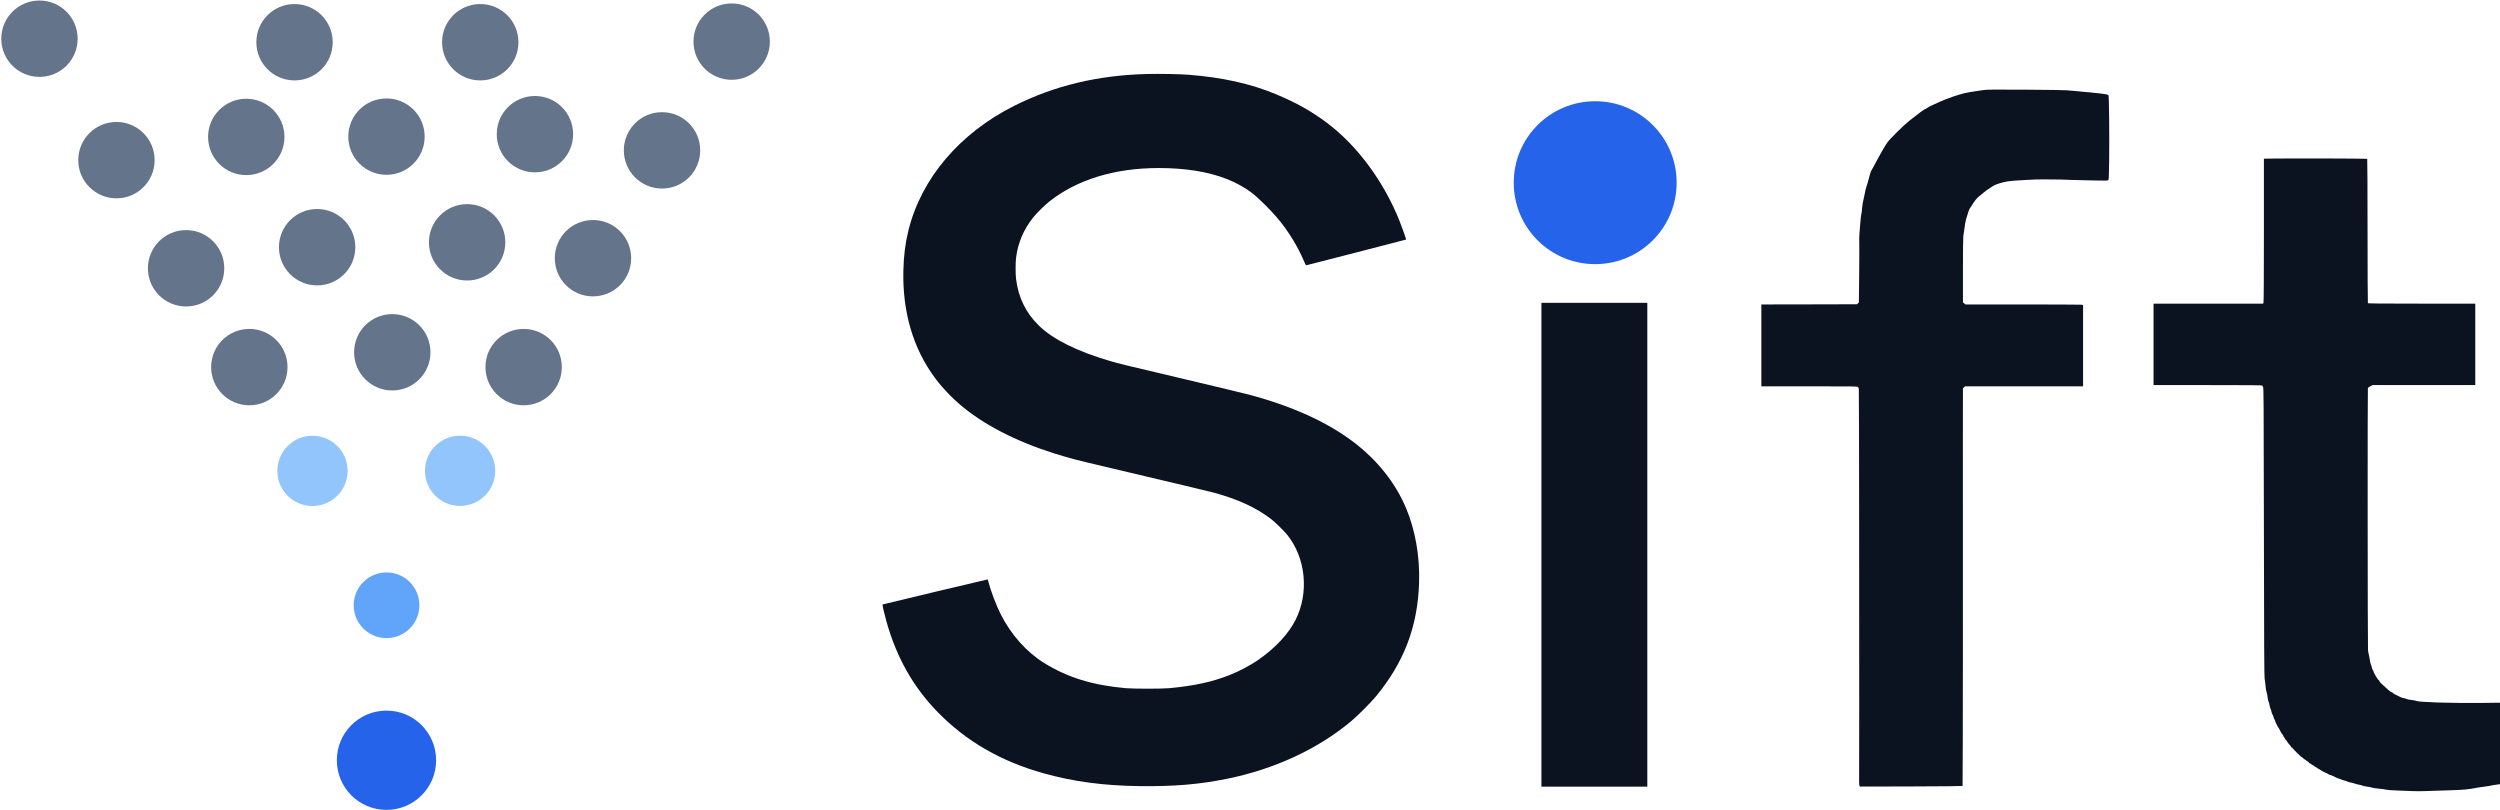
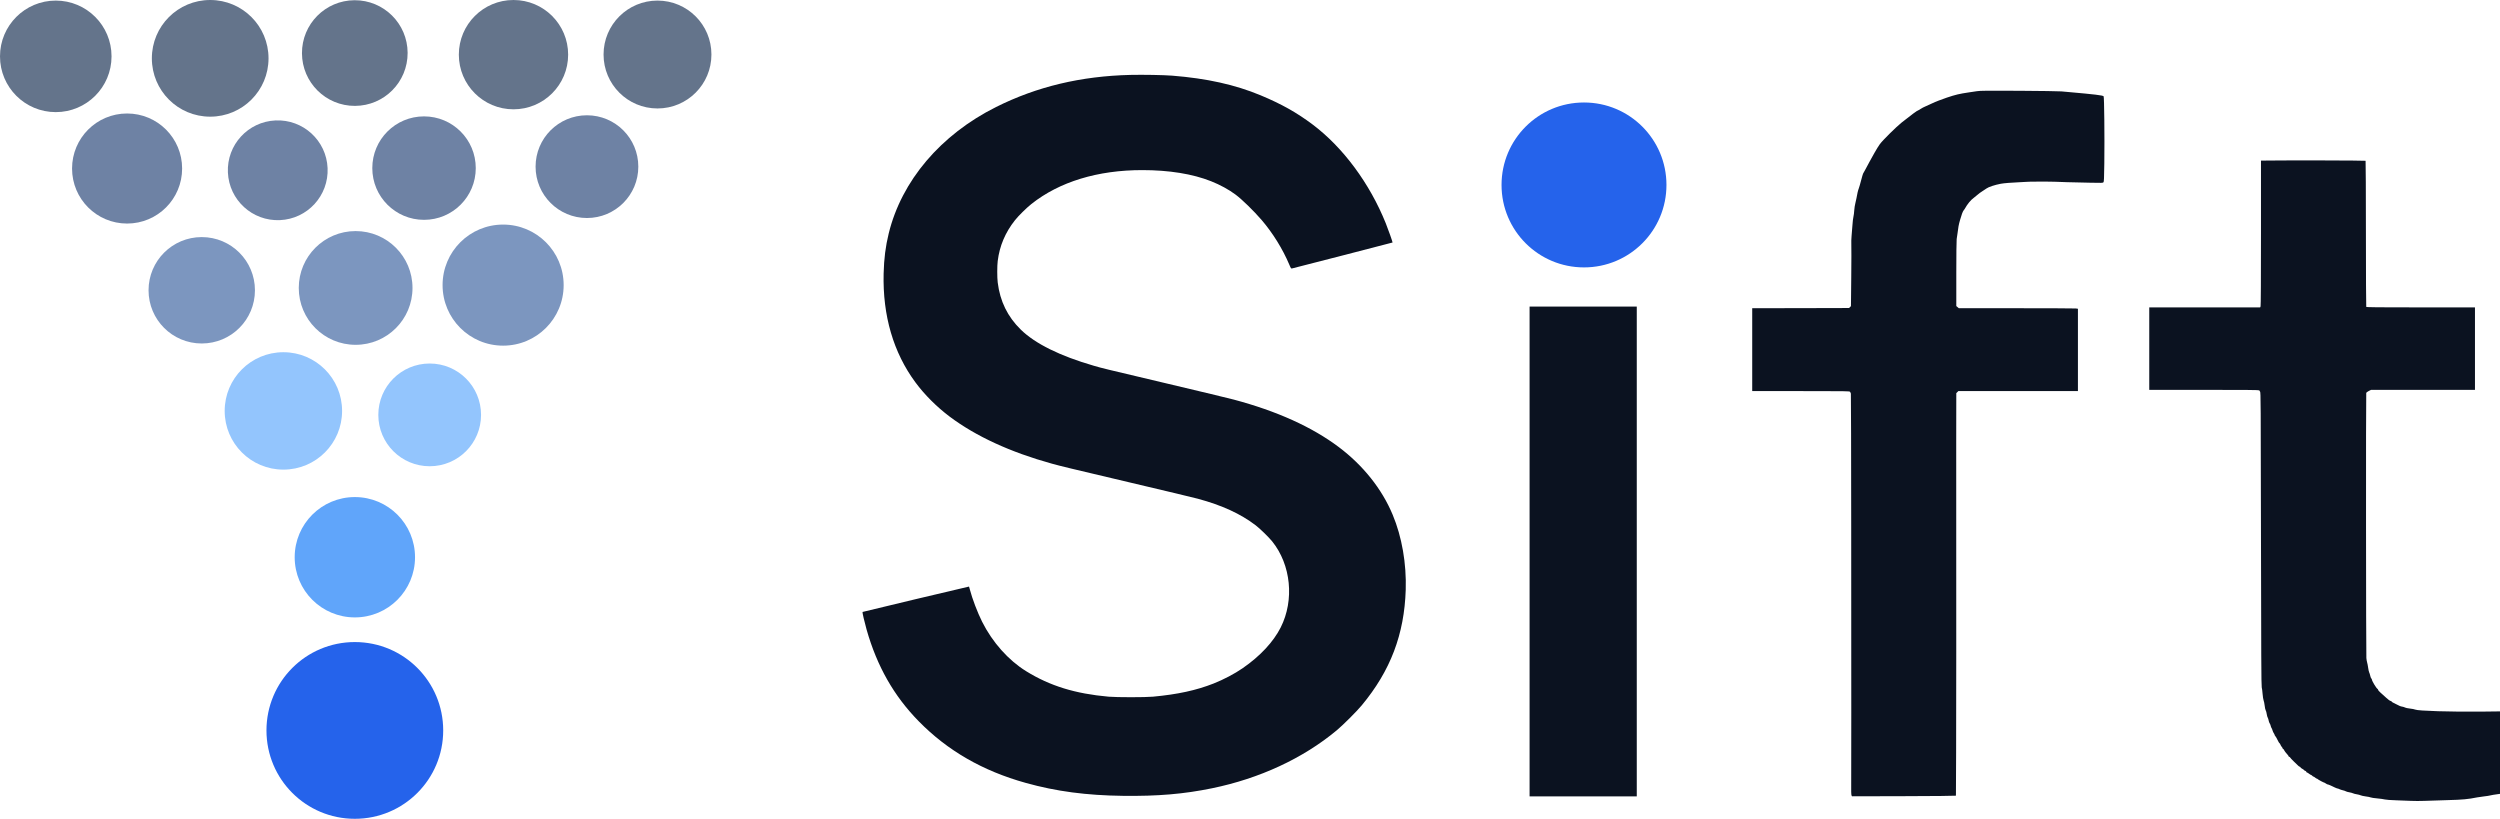
- <svg xmlns="http://www.w3.org/2000/svg" viewBox="0 0 4092 1324.79">
-   <style> .s0 { fill: #2563eb } .s1 { fill: #60a5fa } .s2 { fill: #93c5fd } .s3 { fill: #64748b } .s4 { fill: #0b1220 } </style>
-   <g>
-     <path fill-rule="evenodd" class="s0" d="m632.59 1325.62c-44.93 0-81.25-36.32-81.25-81.25 0-44.93 36.32-81.25 81.25-81.25 44.93 0 81.25 36.32 81.25 81.25 0 44.93-36.32 81.25-81.25 81.25z" />
-     <path fill-rule="evenodd" class="s1" d="m632.68 1044.46c-29.72 0-53.75-24.02-53.75-53.75 0-29.72 24.03-53.75 53.75-53.75 29.72 0 53.75 24.03 53.75 53.75 0 29.73-24.03 53.75-53.75 53.75z" />
-     <path fill-rule="evenodd" class="s2" d="m753.09 828.12c-31.8 0-57.5-25.7-57.5-57.5 0-31.8 25.7-57.5 57.5-57.5 31.79 0 57.5 25.7 57.5 57.5 0 31.8-25.71 57.5-57.5 57.5z" />
-     <path fill-rule="evenodd" class="s2" d="m511.46 828.24c-31.8 0-57.5-25.7-57.5-57.5 0-31.79 25.7-57.5 57.5-57.5 31.8 0 57.5 25.71 57.5 57.5 0 31.8-25.7 57.5-57.5 57.5z" />
-     <path fill-rule="evenodd" class="s3" d="m304.59 501.62c-34.57 0-62.5-27.94-62.5-62.5 0-34.56 27.93-62.5 62.5-62.5 34.56 0 62.5 27.94 62.5 62.5 0 34.56-27.94 62.5-62.5 62.5z" />
-     <path fill-rule="evenodd" class="s3" d="m642.09 639.12c-34.57 0-62.5-27.94-62.5-62.5 0-34.56 27.93-62.5 62.5-62.5 34.56 0 62.5 27.94 62.5 62.5 0 34.56-27.94 62.5-62.5 62.5z" />
-     <path fill-rule="evenodd" class="s3" d="m632.59 286.12c-34.57 0-62.5-27.94-62.5-62.5 0-34.56 27.93-62.5 62.5-62.5 34.56 0 62.5 27.94 62.5 62.5 0 34.56-27.94 62.5-62.5 62.5z" />
-     <path fill-rule="evenodd" class="s3" d="m408.09 663.37c-34.57 0-62.5-27.94-62.5-62.5 0-34.56 27.93-62.5 62.5-62.5 34.56 0 62.5 27.94 62.5 62.5 0 34.56-27.94 62.5-62.5 62.5z" />
-     <path fill-rule="evenodd" class="s3" d="m857.09 663.37c-34.57 0-62.5-27.94-62.5-62.5 0-34.56 27.93-62.5 62.5-62.5 34.56 0 62.5 27.94 62.5 62.5 0 34.56-27.94 62.5-62.5 62.5z" />
-     <path fill-rule="evenodd" class="s3" d="m970.59 485.12c-34.57 0-62.5-27.94-62.5-62.5 0-34.56 27.93-62.5 62.5-62.5 34.56 0 62.5 27.94 62.5 62.5 0 34.56-27.94 62.5-62.5 62.5z" />
-     <path fill-rule="evenodd" class="s3" d="m519.09 467.12c-34.57 0-62.5-27.94-62.5-62.5 0-34.56 27.93-62.5 62.5-62.5 34.56 0 62.5 27.94 62.5 62.5 0 34.56-27.94 62.5-62.5 62.5z" />
-     <path fill-rule="evenodd" class="s3" d="m190.59 324.62c-34.57 0-62.5-27.94-62.5-62.5 0-34.56 27.93-62.5 62.5-62.5 34.56 0 62.5 27.94 62.5 62.5 0 34.56-27.94 62.5-62.5 62.5z" />
-     <path fill-rule="evenodd" class="s3" d="m764.59 459.12c-34.57 0-62.5-27.94-62.5-62.5 0-34.56 27.93-62.5 62.5-62.5 34.56 0 62.5 27.94 62.5 62.5 0 34.56-27.94 62.5-62.5 62.5z" />
-     <path fill-rule="evenodd" class="s3" d="m1083.59 308.62c-34.57 0-62.5-27.94-62.5-62.5 0-34.56 27.93-62.5 62.5-62.5 34.56 0 62.5 27.94 62.5 62.5 0 34.56-27.94 62.5-62.5 62.5z" />
-     <path fill-rule="evenodd" class="s3" d="m875.59 282.12c-34.57 0-62.5-27.94-62.5-62.5 0-34.56 27.93-62.5 62.5-62.5 34.56 0 62.5 27.94 62.5 62.5 0 34.56-27.94 62.5-62.5 62.5z" />
-     <path fill-rule="evenodd" class="s3" d="m64.59 125.87c-34.57 0-62.5-27.94-62.5-62.5 0-34.56 27.93-62.5 62.5-62.5 34.56 0 62.5 27.94 62.5 62.5 0 34.56-27.94 62.5-62.5 62.5z" />
-     <path fill-rule="evenodd" class="s3" d="m786.09 131.62c-34.57 0-62.5-27.94-62.5-62.5 0-34.56 27.93-62.5 62.5-62.5 34.56 0 62.5 27.94 62.5 62.5 0 34.56-27.94 62.5-62.5 62.5z" />
-     <path fill-rule="evenodd" class="s3" d="m482.09 131.62c-34.57 0-62.5-27.94-62.5-62.5 0-34.56 27.93-62.5 62.5-62.5 34.56 0 62.5 27.94 62.5 62.5 0 34.56-27.94 62.5-62.5 62.5z" />
-     <path fill-rule="evenodd" class="s3" d="m1197.59 130.62c-34.57 0-62.5-27.94-62.5-62.5 0-34.56 27.93-62.5 62.5-62.5 34.56 0 62.5 27.94 62.5 62.5 0 34.56-27.94 62.5-62.5 62.5z" />
-     <path fill-rule="evenodd" class="s3" d="m403.09 286.62c-34.57 0-62.5-27.94-62.5-62.5 0-34.56 27.93-62.5 62.5-62.5 34.56 0 62.5 27.94 62.5 62.5 0 34.56-27.94 62.5-62.5 62.5z" />
+ <svg xmlns="http://www.w3.org/2000/svg" version="1.2" viewBox="0 0 4042 1324" width="4042" height="1324">
+   <style>
+ 		.m0 { fill: #2563eb } 
+ 		.m1 { fill: #60a5fa } 
+ 		.m2 { fill: #93c5fd } 
+ 		.m3 { fill: #7c96bf } 
+ 		.m4 { fill: #6e82a4 } 
+ 		.m5 { fill: #64748b } 
+ 	
+ 
+ 		.s0 { fill: #0b1220 } 
+ 		.s1 { fill: #2563eb } 
+ 	</style>
+   <g id="sift-mark" transform="scale(0.237276)">
+     <path id="Shape 1" fill-rule="evenodd" class="m0" d="m2417.84 5579.31c-332.99 0-602.15-269.16-602.15-602.15 0-333 269.16-602.16 602.15-602.16 332.99 0 602.16 269.16 602.16 602.16 0 332.99-269.17 602.15-602.16 602.15z" />
+     <path id="Shape 3" fill-rule="evenodd" class="m1" d="m2418 4207c-226.73 0-410-183.27-410-410 0-226.73 183.27-410 410-410 226.73 0 410 183.27 410 410 0 226.73-183.27 410-410 410z" />
+     <path id="Shape 4" fill-rule="evenodd" class="m2" d="m2927.89 3177c-193.55 0-350-156.45-350-350 0-193.55 156.45-350 350-350 193.55 0 350 156.45 350 350 0 193.55-156.45 350-350 350z" />
+     <path id="Shape 5" fill-rule="evenodd" class="m2" d="m1931 3200c-221.2 0-400-178.8-400-400 0-221.2 178.8-400 400-400 221.2 0 400 178.8 400 400 0 221.2-178.8 400-400 400z" />
+     <path id="Shape 6" fill-rule="evenodd" class="m3" d="m1374.69 2340.5c-200.46 0-362.5-162.04-362.5-362.5 0-200.47 162.04-362.5 362.5-362.5 200.46 0 362.5 162.03 362.5 362.5 0 200.46-162.04 362.5-362.5 362.5z" />
+     <path id="Shape 8" fill-rule="evenodd" class="m4" d="m2889.35 1498c-194.94 0-352.5-157.57-352.5-352.5 0-194.93 157.56-352.5 352.5-352.5 194.93 0 352.5 157.57 352.5 352.5 0 194.93-157.57 352.5-352.5 352.5z" />
+     <path id="Shape 10" fill-rule="evenodd" class="m3" d="m2423.29 2349.57c-214.29 0-387.5-173.21-387.5-387.5 0-214.28 173.21-387.5 387.5-387.5 214.29 0 387.5 173.22 387.5 387.5 0 214.29-173.21 387.5-387.5 387.5z" />
+     <path id="Shape 12" fill-rule="evenodd" class="m4" d="m866.01 1523.31c-207.38 0-375-167.62-375-375 0-207.37 167.62-375 375-375 207.37 0 375 167.63 375 375 0 207.38-167.63 375-375 375z" />
+     <path id="Shape 13" fill-rule="evenodd" class="m4" d="m1907.42 1499.95c-187.84 8.21-346.32-136.98-354.54-324.82-8.21-187.84 136.98-346.32 324.82-354.53 187.84-8.22 346.32 136.97 354.53 324.81 8.22 187.84-136.97 346.32-324.81 354.54z" />
+     <path id="Shape 14" fill-rule="evenodd" class="m3" d="m3428.23 2355.26c-228.11 0-412.5-184.38-412.5-412.5 0-228.11 184.39-412.5 412.5-412.5 228.12 0 412.5 184.39 412.5 412.5 0 228.12-184.38 412.5-412.5 412.5z" />
+     <path id="Shape 16" fill-rule="evenodd" class="m4" d="m3999.47 1485.52c-193.55 0-350-156.45-350-350 0-193.55 156.45-350 350-350 193.55 0 350 156.45 350 350 0 193.55-156.45 350-350 350z" />
+     <path id="Shape 15" fill-rule="evenodd" class="m5" d="m3498.93 744.84c-205.95 0-372.42-166.47-372.42-372.42 0-205.95 166.47-372.42 372.42-372.42 205.95 0 372.42 166.47 372.42 372.42 0 205.95-166.47 372.42-372.42 372.42z" />
+     <path id="Shape 15 copy" fill-rule="evenodd" class="m5" d="m1432.24 795c-219.82 0-397.5-177.68-397.5-397.5 0-219.82 177.68-397.5 397.5-397.5 219.81 0 397.5 177.68 397.5 397.5 0 219.82-177.69 397.5-397.5 397.5z" />
+     <path id="Shape 17" fill-rule="evenodd" class="m5" d="m380 764c-210.14 0-380-169.86-380-380 0-210.14 169.86-380 380-380 210.14 0 380 169.86 380 380 0 210.14-169.86 380-380 380z" />
+     <path id="Shape 18 copy" fill-rule="evenodd" class="m5" d="m2419.15 721.53c-199.08 0.87-360.7-159.34-361.57-358.42-0.88-199.08 159.34-360.7 358.42-361.58 199.07-0.87 360.7 159.35 361.57 358.43 0.87 199.07-159.34 360.7-358.42 361.57z" />
+     <path id="Shape 19" fill-rule="evenodd" class="m5" d="m4480.15 739.04c-203.23 0-367.51-164.28-367.51-367.52 0-203.24 164.28-367.52 367.51-367.52 203.24 0 367.52 164.28 367.52 367.52 0 203.24-164.28 367.52-367.52 367.52z" />
  </g>
-   <g>
-     <path fill-rule="evenodd" class="s4" d="m1877.75 121.11c-80.2 1.93-151.39 18.93-217.31 51.92-89.6 44.8-152.79 119.26-173.59 204.52-5.06 20.66-7.6 40.53-8.2 64.79-1.66 67.99 15.8 127.72 51.4 175.85 14.86 20.13 34.53 39.73 55.46 55.46 42.4 31.8 98.39 57.53 165.18 75.99 15.73 4.34 25.2 6.6 127.39 30.73 54.26 12.8 103.19 24.47 108.66 26 39.06 10.6 68.86 24.26 93.32 42.86 6.87 5.2 21.26 19.27 26.8 26.07 30.46 37.86 36.13 94.79 13.8 139.12-11.8 23.39-33.2 46.39-61.6 65.99-13.06 9-30.79 18.33-46.99 24.73-28.2 11.07-57.66 17.47-97.99 21.26-12.34 1.14-58.6 1.14-71.66 0-53.93-4.79-94.99-17.46-133.32-41.19-28.73-17.73-54.53-46.73-71.26-80.06-7.4-14.8-15.93-37.2-19.73-51.86-0.67-2.6-1.34-4.8-1.4-4.93-0.2-0.2-171.65 40.66-172.19 41.06-0.53 0.4 3.27 16.8 6.6 28.53 16.87 59.33 44.13 107.26 84.33 148.25 46.53 47.46 103.45 80.26 172.98 99.59 49.13 13.73 98.12 20.2 157.32 20.93 56.19 0.67 98.12-2.86 143.65-12.2 77.13-15.79 147.45-48.46 201.71-93.65 10.47-8.74 32.4-30.6 40.67-40.6 46.39-55.93 68.72-114.72 70.99-186.65 1.33-42.39-6.13-85.59-21.07-121.32-17.33-41.66-47.72-79.79-87.12-109.45-43.26-32.53-100.06-58.2-169.85-76.8-7.67-2.06-55.19-13.46-105.59-25.39-108.79-25.74-105.19-24.87-120.72-29.33-54.73-15.87-94.79-35.67-117.99-58.4-21.4-20.93-33.6-45.86-37.33-76.26-1-7.8-1-27 0-34.66 3-24.4 12.2-46.13 27.93-65.99 5.33-6.8 18.67-19.94 26.53-26.2 45.33-35.93 107.06-54.8 179.32-54.8 43.19 0 81.32 6.14 111.19 18 14.66 5.8 28.79 13.53 39.66 21.67 10.53 7.86 29.46 26.33 42.06 40.99 17.93 20.87 34 46.8 44.6 71.86 2.8 6.53 3 6.87 4.6 6.47 7.53-1.8 162.38-41.73 162.51-41.93 0.34-0.33-7.19-21.73-10.99-31.07-25.94-64.46-69-122.65-118.26-159.71-25.73-19.33-50.33-33.13-84.06-47.2-41.33-17.2-86.99-27.33-143.12-31.79-14.13-1.07-46.33-1.67-67.32-1.2z" />
-     <path fill-rule="evenodd" class="s4" d="m3246.28 147.44c-3.47 0.53-9.34 1.4-13 1.93-15.33 2.27-21.33 3.67-35.67 8.47-8.39 2.86-18.73 6.79-23.46 9.13-4.67 2.2-10 4.66-11.86 5.4-1.87 0.73-4.94 2.4-6.87 3.66-1.87 1.27-3.67 2.34-4 2.34-1.27 0-11.4 7.46-26.73 19.66-9 7.2-30.86 28.86-35.33 35-2 2.73-5.8 8.86-8.47 13.66-2.66 4.74-6.13 11.07-7.8 14-1.6 2.93-4.6 8.47-6.6 12.33-2.06 3.87-3.93 7.34-4.26 7.67-0.27 0.4-1.73 5.33-3.2 11-1.47 5.66-3.13 11.46-3.73 12.86-1.2 2.94-2.8 9.67-3.74 15.8-0.4 2.4-1.26 6.27-1.93 8.67-0.67 2.4-1.4 7.33-1.67 11-0.2 3.66-0.8 8.33-1.33 10.4-0.53 2-1.27 8.2-1.6 13.66-0.4 5.47-1 13.2-1.4 17.27-0.4 4-0.6 10.33-0.4 13.99 0.2 3.67 0.13 27.6-0.13 53.13l-0.47 46.46-1.53 1.54-1.54 1.53-78.25 0.2-78.33 0.13v67 66.99h78.53c73.99 0 78.65 0.07 79.59 1.13 0.53 0.67 1.2 1.94 1.4 2.94 0.26 0.93 0.46 97.52 0.53 214.64 0 117.06 0.07 252.78 0.13 301.57 0.07 48.73 0 98.46-0.13 110.39-0.2 15.13 0 22.13 0.53 23.07l0.74 1.4 83.72-0.2c48.66-0.14 83.99-0.47 84.33-0.8 0.46-0.47 0.8-429.89 0.46-571.81 0-5.54 0-25.53 0.07-44.53l0.07-34.53 1.66-1.6 1.6-1.67h96.73 96.65v-66.59-66.53l-3.46-0.47c-1.94-0.2-45.26-0.4-96.33-0.4h-92.72l-2.07-1.73-2.06-1.73v-52.53c0-29.4 0.26-53.99 0.6-55.79 0.33-1.74 1-6.07 1.4-9.54 1.13-9.6 1.86-13.66 4.06-21.33 2.27-8.2 4.4-13.86 5.8-15.53 0.54-0.6 1.34-1.73 1.74-2.4 4.39-7.87 9.79-14.46 14.46-17.73 1.53-1.13 4.33-3.4 6.2-5.07 1.87-1.73 5.53-4.4 8.07-5.93 2.6-1.6 5.6-3.53 6.66-4.4 3.13-2.33 13.33-5.73 23-7.53 5-0.94 17.46-1.94 30.33-2.47 5.87-0.2 10.8-0.47 11-0.6 0.73-0.47 39.59-0.53 47.33-0.13 8.6 0.46 21.26 0.8 55.99 1.53 18.93 0.4 20.4 0.4 21.33-0.73 0.8-0.94 1-6.13 1.34-30.6 0.53-43.66-0.14-107.45-1.14-108.45-1.53-1.54-14-3.07-57.86-6.94-2.2-0.2-6.86-0.6-10.33-0.93-3.47-0.33-34.2-0.8-68.33-1-52.59-0.27-62.92-0.2-68.32 0.67z" />
-     <path fill-rule="evenodd" class="s4" d="m3717.76 259.56l-12.2 0.13v116.99c0 74.33-0.26 117.52-0.66 118.59l-0.67 1.73h-89.66-89.65v66.66 66.66h88.99c67.52 0 88.99 0.2 88.99 0.8 0 0.4 0.53 1.33 1.2 2.07 1.06 1.2 1.13 13.8 1.46 238.37 0.27 184.39 0.54 237.65 1.2 239.71 0.47 1.47 1.07 6.27 1.4 10.67 0.34 4.4 1.07 9.06 1.6 10.33 0.6 1.33 1.34 5.13 1.74 8.47 0.33 3.4 1.13 6.8 1.66 7.66 0.6 0.87 1.34 3.54 1.67 6 0.33 2.4 1.07 5.13 1.67 5.93 0.53 0.87 1.2 2.94 1.46 4.6 0.27 1.67 1 3.67 1.6 4.47 0.67 0.87 1.4 2.67 1.67 4 0.27 1.4 0.87 3 1.33 3.53 0.47 0.54 1.2 2.34 1.67 4 0.47 1.6 1.33 3.67 2.07 4.54 0.66 0.93 1.26 2.06 1.26 2.53 0 0.47 0.4 1.27 0.94 1.8 0.93 0.93 2.33 3.4 5.06 8.93 0.8 1.6 1.67 2.87 1.93 2.87 0.34 0 1.07 1.13 1.6 2.53 0.54 1.4 1.47 2.93 2.07 3.4 0.6 0.53 1.07 1.33 1.07 1.8 0 0.53 0.6 1.27 1.33 1.73 0.73 0.47 1.33 1.14 1.33 1.54 0 0.73 3.8 5.86 6 8 0.74 0.8 1.34 1.73 1.34 2.2 0 0.46 0.46 0.8 1 0.8 0.6 0 1.26 0.53 1.46 1.13 0.27 0.67 3.07 3.66 6.2 6.66 3.14 3 6.27 6.07 7.07 6.8 0.8 0.8 1.73 1.4 2.2 1.4 0.4 0 0.93 0.47 1.2 1 0.2 0.6 1.53 1.67 2.93 2.4 1.47 0.74 2.6 1.54 2.6 1.87 0 0.33 0.93 0.93 2 1.33 1.13 0.34 2 1.14 2 1.67 0 0.6 0.4 1.07 0.93 1.07 0.47 0 2 0.86 3.4 2 1.4 1.06 2.87 2 3.27 2 0.4 0 1.27 0.6 1.93 1.33 0.6 0.73 1.47 1.33 1.94 1.33 0.46 0 1.73 0.74 2.8 1.67 1.06 0.93 2.33 1.66 2.73 1.66 0.46 0 1.2 0.4 1.6 0.94 0.8 0.93 10 5.73 11 5.73 0.26 0 1.26 0.6 2.2 1.33 0.93 0.74 2.2 1.34 2.73 1.34 0.53 0 2.6 0.73 4.6 1.66 1.93 0.94 5.13 2.4 7.07 3.34 2 0.93 4 1.66 4.53 1.66 0.53 0 1.8 0.47 2.93 1.07 1.07 0.53 3.47 1.33 5.33 1.73 1.8 0.34 4 1.14 4.87 1.67 0.87 0.53 3.4 1.27 5.67 1.6 2.26 0.4 5 1.13 6.06 1.67 1.07 0.53 3.87 1.26 6.27 1.6 2.33 0.4 5.13 1.13 6.13 1.66 1 0.54 4.67 1.27 8.07 1.74 3.46 0.4 7 1.13 7.93 1.6 0.93 0.46 5.73 1.2 10.67 1.6 4.93 0.46 10.53 1.2 12.33 1.73 2 0.53 9.33 1.06 18.33 1.33 8.26 0.2 19.13 0.67 24.2 0.93 5 0.27 14.59 0.27 21.33 0 6.66-0.33 23.4-0.86 37.13-1.2 25.13-0.66 33.33-1.46 48.33-4.46 2.93-0.53 8.19-1.33 11.66-1.67 3.47-0.33 8-1.06 10-1.6 2-0.53 6.67-1.26 10.33-1.73 3.67-0.4 7.07-1 7.47-1.4 0.67-0.53 0.87-14.6 0.87-66.66v-65.99l-33.8 0.4c-48.13 0.53-102.72-1.14-106.79-3.27-1.13-0.53-4.93-1.33-8.53-1.67-3.54-0.4-7.14-1.13-7.94-1.66-0.86-0.54-2.8-1.14-4.4-1.4-2.73-0.4-5.06-1.34-9.53-3.8-1.06-0.6-3.26-1.67-4.8-2.4-1.6-0.74-2.86-1.6-2.86-2 0-0.34-0.74-0.8-1.67-1-0.87-0.2-2.4-1.07-3.33-1.94-0.94-0.8-2.67-2.2-3.74-3.13-2.13-1.73-8.46-7.46-9.6-8.66-0.33-0.4-1.33-1.4-2.13-2.14-0.86-0.8-1.53-1.8-1.53-2.26 0-0.47-0.4-1.14-0.93-1.4-2-1.14-9.07-12.94-9.07-15.14 0-0.46-0.47-1.26-0.93-1.73-0.54-0.4-1.34-2.4-1.74-4.4-0.4-1.93-1.2-4.46-1.73-5.46-0.53-1.07-1.27-4.47-1.67-7.54-0.4-3.06-1.13-6.8-1.6-8.26-0.46-1.47-1.06-4.8-1.26-7.34-0.6-6.26-0.8-426.89-0.2-428.62 0.26-0.8 2.13-2.2 4.13-3.2l3.67-1.8h83.99 83.99v-66.66-66.66h-87.59c-69.39 0-87.79-0.2-88.19-0.87-0.27-0.4-0.54-53.66-0.54-118.25 0-64.59-0.26-117.66-0.53-117.92-0.53-0.54-128.52-0.87-156.92-0.4z" />
-     <path fill-rule="evenodd" class="s4" d="m2523.02 891.63v395.96h86.65 86.66v-395.96-395.96h-86.66-86.65z" />
-     <path fill-rule="evenodd" class="s0" d="m2611.01 432.34c-73.73 0-133.32-59.59-133.32-133.32 0-73.72 59.59-133.32 133.32-133.32 73.72 0 133.32 59.6 133.32 133.32 0 73.73-59.6 133.32-133.32 133.32z" />
+   <g id="sift-wordmark">
+     <path id="S" fill-rule="evenodd" class="s0" d="m1827.75 121.11c-80.2 1.93-151.39 18.93-217.31 51.92-89.6 44.8-152.79 119.26-173.59 204.52-5.06 20.66-7.6 40.53-8.2 64.79-1.66 67.99 15.8 127.72 51.4 175.85 14.86 20.13 34.53 39.73 55.46 55.46 42.4 31.8 98.39 57.53 165.18 75.99 15.73 4.34 25.2 6.6 127.39 30.73 54.26 12.8 103.19 24.47 108.66 26 39.06 10.6 68.86 24.26 93.32 42.86 6.87 5.2 21.26 19.27 26.8 26.07 30.46 37.86 36.13 94.79 13.8 139.12-11.8 23.39-33.2 46.39-61.6 65.99-13.06 9-30.79 18.33-46.99 24.73-28.2 11.07-57.66 17.47-97.99 21.26-12.34 1.14-58.6 1.14-71.66 0-53.93-4.79-94.99-17.46-133.32-41.19-28.73-17.73-54.53-46.73-71.26-80.06-7.4-14.8-15.93-37.2-19.73-51.86-0.67-2.6-1.34-4.8-1.4-4.93-0.2-0.2-171.65 40.66-172.19 41.06-0.53 0.4 3.27 16.8 6.6 28.53 16.87 59.33 44.13 107.26 84.33 148.25 46.53 47.46 103.45 80.26 172.98 99.59 49.13 13.73 98.12 20.2 157.32 20.93 56.19 0.67 98.12-2.86 143.65-12.2 77.13-15.79 147.45-48.46 201.71-93.65 10.47-8.74 32.4-30.6 40.67-40.6 46.39-55.93 68.72-114.72 70.99-186.65 1.33-42.39-6.13-85.59-21.07-121.32-17.33-41.66-47.72-79.79-87.12-109.45-43.26-32.53-100.06-58.2-169.85-76.8-7.67-2.06-55.19-13.46-105.59-25.39-108.79-25.74-105.19-24.87-120.72-29.33-54.73-15.87-94.79-35.67-117.99-58.4-21.4-20.93-33.6-45.86-37.33-76.26-1-7.8-1-27 0-34.66 3-24.4 12.2-46.13 27.93-65.99 5.33-6.8 18.67-19.94 26.53-26.2 45.33-35.93 107.06-54.8 179.32-54.8 43.19 0 81.32 6.14 111.19 18 14.66 5.8 28.79 13.53 39.66 21.67 10.53 7.86 29.46 26.33 42.06 40.99 17.93 20.87 34 46.8 44.6 71.86 2.8 6.53 3 6.87 4.6 6.47 7.53-1.8 162.38-41.73 162.51-41.93 0.34-0.33-7.19-21.73-10.99-31.07-25.94-64.46-69-122.65-118.26-159.71-25.73-19.33-50.33-33.13-84.06-47.2-41.33-17.2-86.99-27.33-143.12-31.79-14.13-1.07-46.33-1.67-67.32-1.2z" />
+     <path id="f" fill-rule="evenodd" class="s0" d="m3196.28 147.44c-3.47 0.53-9.34 1.4-13 1.93-15.33 2.27-21.33 3.67-35.67 8.47-8.39 2.86-18.73 6.79-23.46 9.13-4.67 2.2-10 4.66-11.86 5.4-1.87 0.73-4.94 2.4-6.87 3.66-1.87 1.27-3.67 2.34-4 2.34-1.27 0-11.4 7.46-26.73 19.66-9 7.2-30.86 28.86-35.33 35-2 2.73-5.8 8.86-8.47 13.66-2.66 4.74-6.13 11.07-7.8 14-1.6 2.93-4.6 8.47-6.6 12.33-2.06 3.87-3.93 7.34-4.26 7.67-0.27 0.4-1.73 5.33-3.2 11-1.47 5.66-3.13 11.46-3.73 12.86-1.2 2.94-2.8 9.67-3.74 15.8-0.4 2.4-1.26 6.27-1.93 8.67-0.67 2.4-1.4 7.33-1.67 11-0.2 3.66-0.8 8.33-1.33 10.4-0.53 2-1.27 8.2-1.6 13.66-0.4 5.47-1 13.2-1.4 17.27-0.4 4-0.6 10.33-0.4 13.99 0.2 3.67 0.13 27.6-0.13 53.13l-0.47 46.46-1.53 1.54-1.54 1.53-78.25 0.2-78.33 0.13v67 66.99h78.53c73.99 0 78.65 0.07 79.59 1.13 0.53 0.67 1.2 1.94 1.4 2.94 0.26 0.93 0.46 97.52 0.53 214.64 0 117.06 0.07 252.78 0.13 301.57 0.07 48.73 0 98.46-0.13 110.39-0.2 15.13 0 22.13 0.53 23.07l0.74 1.4 83.72-0.2c48.66-0.14 83.99-0.47 84.33-0.8 0.46-0.47 0.8-429.89 0.46-571.81 0-5.54 0-25.53 0.07-44.53l0.07-34.53 1.66-1.6 1.6-1.67h96.73 96.65v-66.59-66.53l-3.46-0.47c-1.94-0.2-45.26-0.4-96.33-0.4h-92.72l-2.07-1.73-2.06-1.73v-52.53c0-29.4 0.26-53.99 0.6-55.79 0.33-1.74 1-6.07 1.4-9.54 1.13-9.6 1.86-13.66 4.06-21.33 2.27-8.2 4.4-13.86 5.8-15.53 0.54-0.6 1.34-1.73 1.74-2.4 4.39-7.87 9.79-14.46 14.46-17.73 1.53-1.13 4.33-3.4 6.2-5.07 1.87-1.73 5.53-4.4 8.07-5.93 2.6-1.6 5.6-3.53 6.66-4.4 3.13-2.33 13.33-5.73 23-7.53 5-0.94 17.46-1.94 30.33-2.47 5.87-0.2 10.8-0.47 11-0.6 0.73-0.47 39.59-0.53 47.33-0.13 8.6 0.46 21.26 0.8 55.99 1.53 18.93 0.4 20.4 0.4 21.33-0.73 0.8-0.94 1-6.13 1.34-30.6 0.53-43.66-0.14-107.45-1.14-108.45-1.53-1.54-14-3.07-57.86-6.94-2.2-0.2-6.86-0.6-10.33-0.93-3.47-0.33-34.2-0.8-68.33-1-52.59-0.27-62.92-0.2-68.32 0.67z" />
+     <path id="t" fill-rule="evenodd" class="s0" d="m3667.76 259.56l-12.2 0.13v116.99c0 74.33-0.26 117.52-0.66 118.59l-0.67 1.73h-89.66-89.65v66.66 66.66h88.99c67.52 0 88.99 0.2 88.99 0.8 0 0.4 0.53 1.33 1.2 2.07 1.06 1.2 1.13 13.8 1.46 238.37 0.27 184.39 0.54 237.65 1.2 239.71 0.47 1.47 1.07 6.27 1.4 10.67 0.34 4.4 1.07 9.06 1.6 10.33 0.6 1.33 1.34 5.13 1.74 8.47 0.33 3.4 1.13 6.8 1.66 7.66 0.6 0.87 1.34 3.54 1.67 6 0.33 2.4 1.07 5.13 1.67 5.93 0.53 0.87 1.2 2.94 1.46 4.6 0.27 1.67 1 3.67 1.6 4.47 0.67 0.87 1.4 2.67 1.67 4 0.27 1.4 0.87 3 1.33 3.53 0.47 0.54 1.2 2.34 1.67 4 0.47 1.6 1.33 3.67 2.07 4.54 0.66 0.93 1.26 2.06 1.26 2.53 0 0.47 0.4 1.27 0.94 1.8 0.93 0.93 2.33 3.4 5.06 8.93 0.8 1.6 1.67 2.87 1.93 2.87 0.34 0 1.07 1.13 1.6 2.53 0.54 1.4 1.47 2.93 2.07 3.4 0.6 0.53 1.07 1.33 1.07 1.8 0 0.53 0.6 1.27 1.33 1.73 0.73 0.47 1.33 1.14 1.33 1.54 0 0.73 3.8 5.86 6 8 0.74 0.8 1.34 1.73 1.34 2.2 0 0.46 0.46 0.8 1 0.8 0.6 0 1.26 0.53 1.46 1.13 0.27 0.67 3.07 3.66 6.2 6.66 3.14 3 6.27 6.07 7.07 6.8 0.8 0.8 1.73 1.4 2.2 1.4 0.4 0 0.93 0.47 1.2 1 0.2 0.6 1.53 1.67 2.93 2.4 1.47 0.74 2.6 1.54 2.6 1.87 0 0.33 0.93 0.93 2 1.33 1.13 0.34 2 1.14 2 1.67 0 0.6 0.4 1.07 0.93 1.07 0.47 0 2 0.86 3.4 2 1.4 1.06 2.87 2 3.27 2 0.4 0 1.27 0.6 1.93 1.33 0.6 0.73 1.47 1.33 1.94 1.33 0.46 0 1.73 0.74 2.8 1.67 1.06 0.93 2.33 1.66 2.73 1.66 0.46 0 1.2 0.4 1.6 0.94 0.8 0.93 10 5.73 11 5.73 0.26 0 1.26 0.6 2.2 1.33 0.93 0.74 2.2 1.34 2.73 1.34 0.53 0 2.6 0.73 4.6 1.66 1.93 0.94 5.13 2.4 7.07 3.34 2 0.93 4 1.66 4.53 1.66 0.53 0 1.8 0.47 2.93 1.07 1.07 0.53 3.47 1.33 5.33 1.73 1.8 0.34 4 1.14 4.87 1.67 0.87 0.53 3.4 1.27 5.67 1.6 2.26 0.4 5 1.13 6.06 1.67 1.07 0.53 3.87 1.26 6.27 1.6 2.33 0.4 5.13 1.13 6.13 1.66 1 0.54 4.67 1.27 8.07 1.74 3.46 0.4 7 1.13 7.93 1.6 0.93 0.46 5.73 1.2 10.67 1.6 4.93 0.46 10.53 1.2 12.33 1.73 2 0.53 9.33 1.06 18.33 1.33 8.26 0.2 19.13 0.67 24.2 0.93 5 0.27 14.59 0.27 21.33 0 6.66-0.33 23.4-0.86 37.13-1.2 25.13-0.66 33.33-1.46 48.33-4.46 2.93-0.53 8.19-1.33 11.66-1.67 3.47-0.33 8-1.06 10-1.6 2-0.53 6.67-1.26 10.33-1.73 3.67-0.4 7.07-1 7.47-1.4 0.67-0.53 0.87-14.6 0.87-66.66v-65.99l-33.8 0.4c-48.13 0.53-102.72-1.14-106.79-3.27-1.13-0.53-4.93-1.33-8.53-1.67-3.54-0.4-7.14-1.13-7.94-1.66-0.86-0.54-2.8-1.14-4.4-1.4-2.73-0.4-5.06-1.34-9.53-3.8-1.06-0.6-3.26-1.67-4.8-2.4-1.6-0.74-2.86-1.6-2.86-2 0-0.34-0.74-0.8-1.67-1-0.87-0.2-2.4-1.07-3.33-1.94-0.94-0.8-2.67-2.2-3.74-3.13-2.13-1.73-8.46-7.46-9.6-8.66-0.33-0.4-1.33-1.4-2.13-2.14-0.86-0.8-1.53-1.8-1.53-2.26 0-0.47-0.4-1.14-0.93-1.4-2-1.14-9.07-12.94-9.07-15.14 0-0.46-0.47-1.26-0.93-1.73-0.54-0.4-1.34-2.4-1.74-4.4-0.4-1.93-1.2-4.46-1.73-5.46-0.53-1.07-1.27-4.47-1.67-7.54-0.4-3.06-1.13-6.8-1.6-8.26-0.46-1.47-1.06-4.8-1.26-7.34-0.6-6.26-0.8-426.89-0.2-428.62 0.26-0.8 2.13-2.2 4.13-3.2l3.67-1.8h83.99 83.99v-66.66-66.66h-87.59c-69.39 0-87.79-0.2-88.19-0.87-0.27-0.4-0.54-53.66-0.54-118.25 0-64.59-0.26-117.66-0.53-117.92-0.53-0.54-128.52-0.87-156.92-0.4z" />
+     <path id="i-stem" fill-rule="evenodd" class="s0" d="m2473.02 891.63v395.96h86.65 86.66v-395.96-395.96h-86.66-86.65z" />
+     <path id="Clarity Dot" fill-rule="evenodd" class="s1" d="m2561.01 432.34c-73.73 0-133.32-59.59-133.32-133.32 0-73.72 59.59-133.32 133.32-133.32 73.72 0 133.32 59.6 133.32 133.32 0 73.73-59.6 133.32-133.32 133.32z" />
  </g>
</svg>
